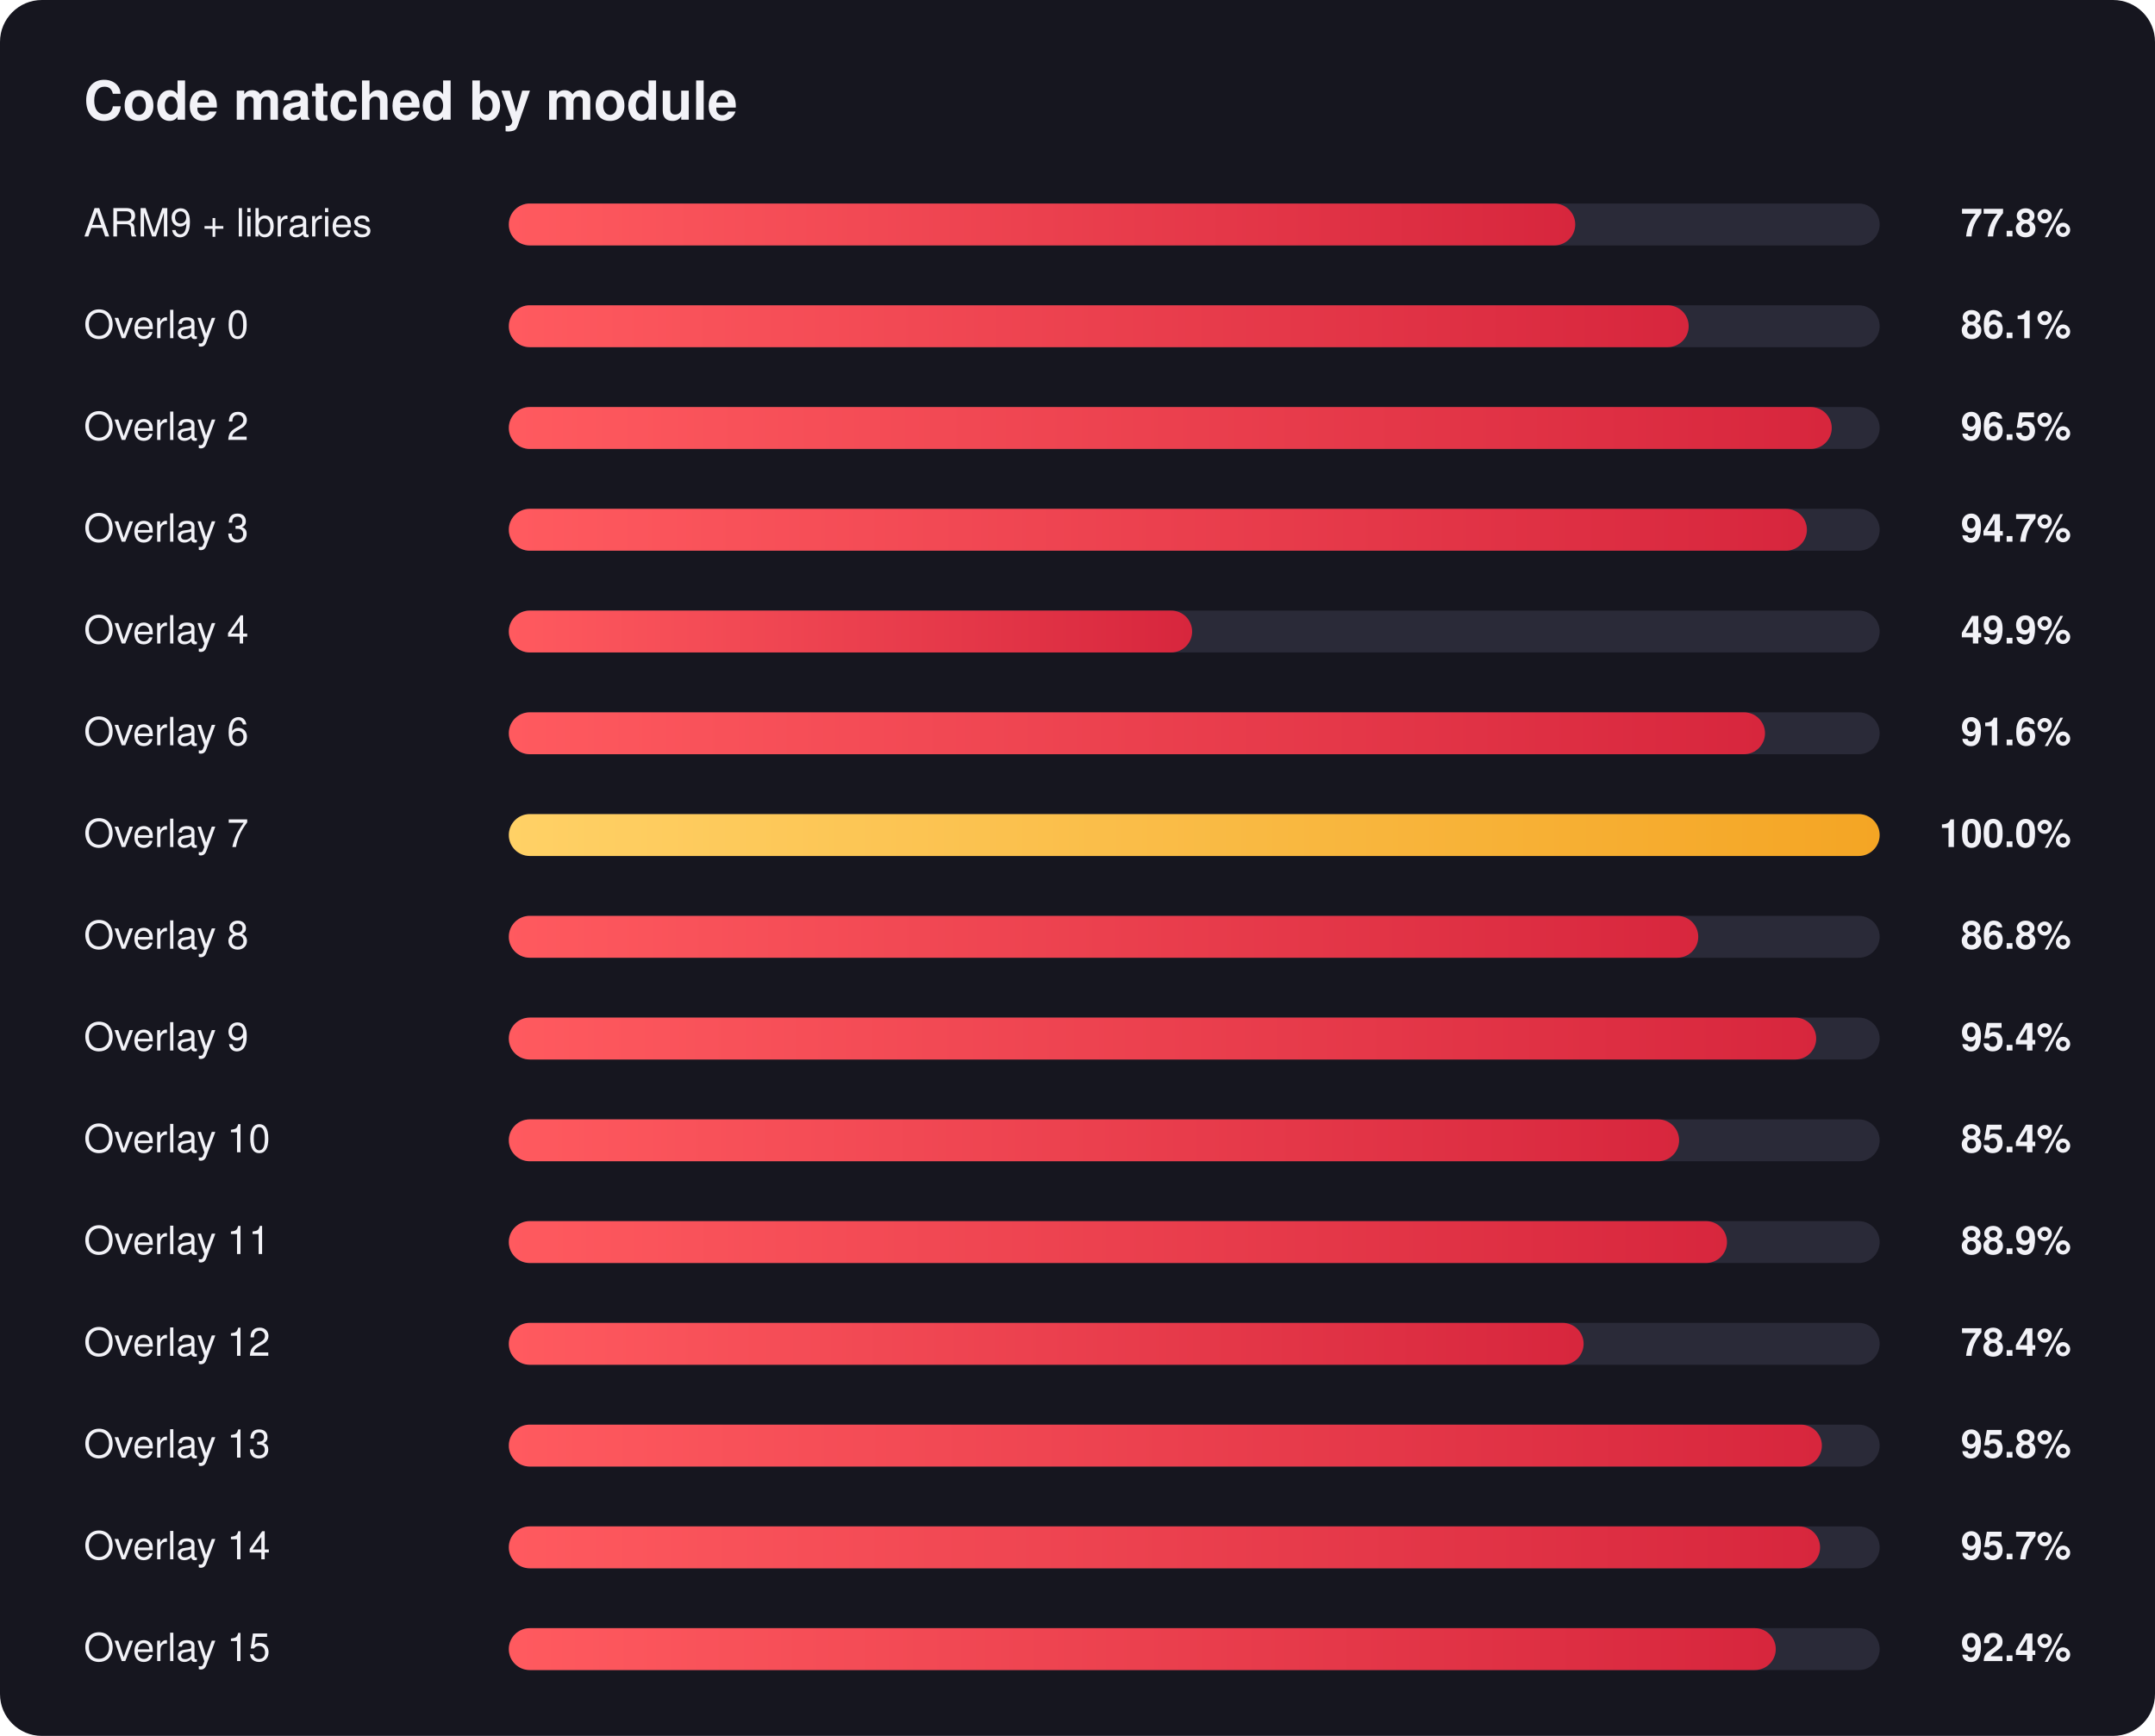
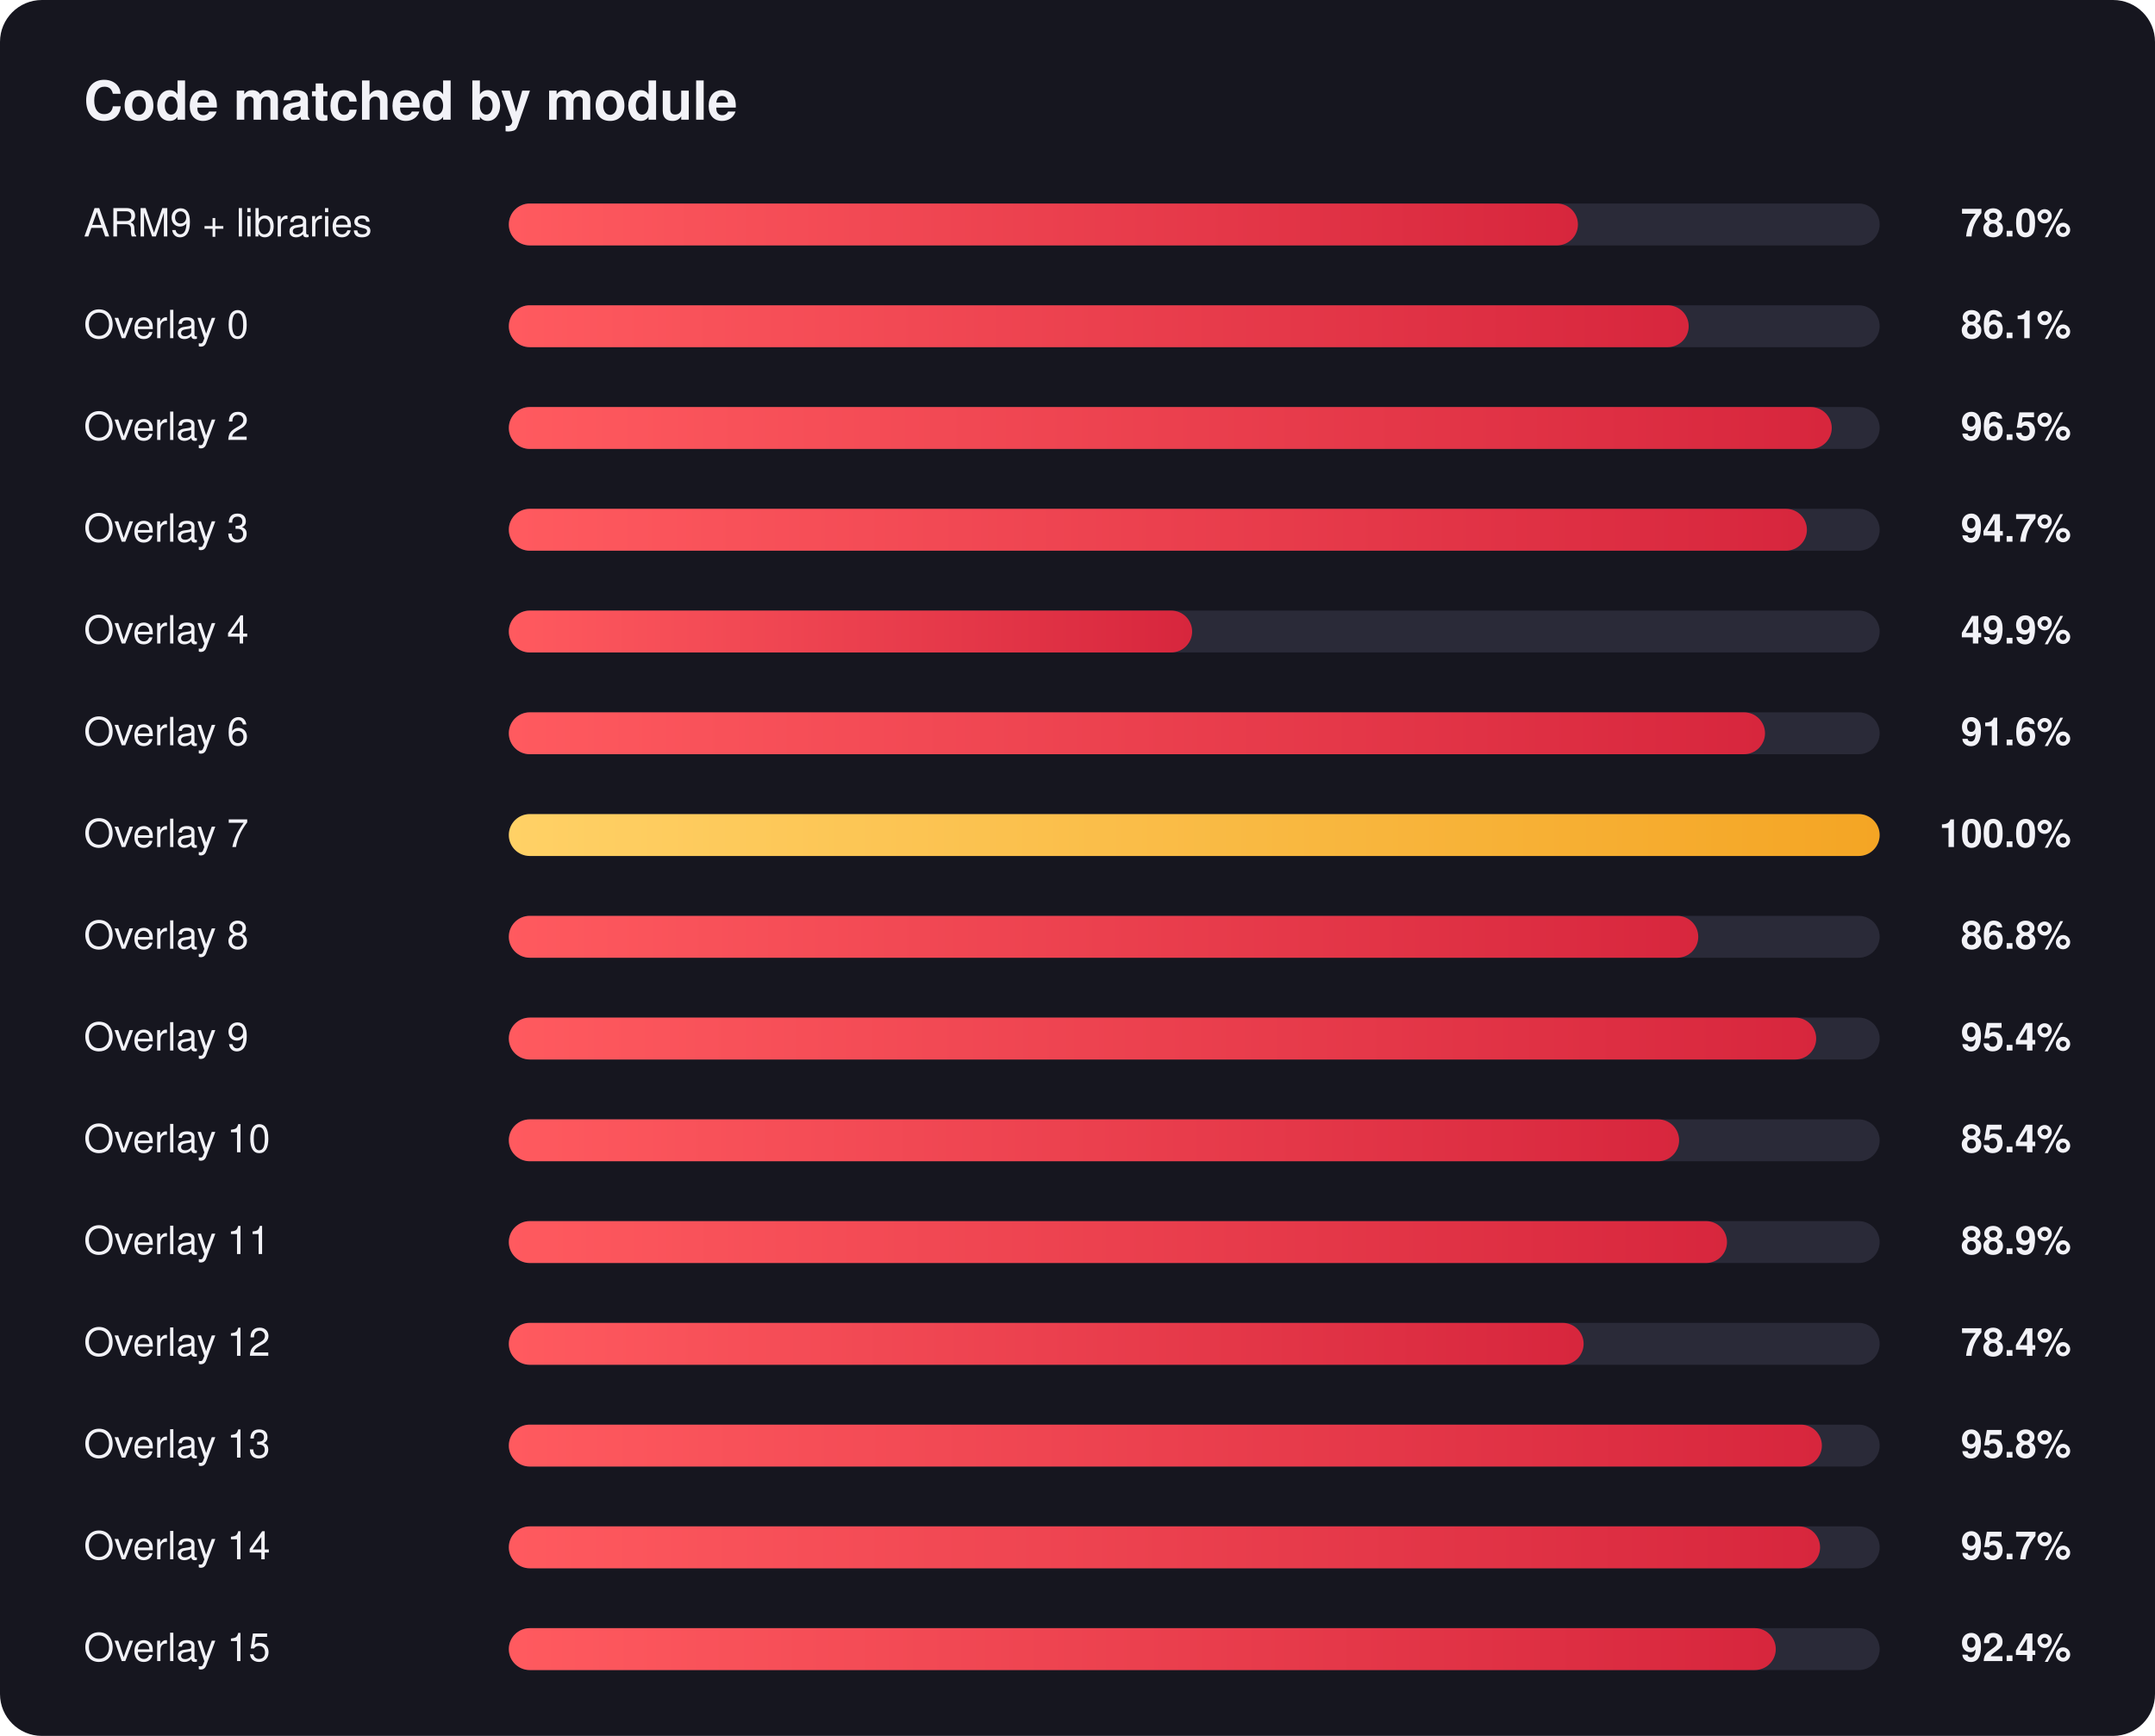
<svg xmlns="http://www.w3.org/2000/svg" width="720" height="580" viewBox="0 0 720 580" font-family="Segoe UI, Helvetica, Arial, sans-serif">
  <defs>
    <linearGradient id="red" x1="0" x2="1" y1="0" y2="0">
      <stop offset="0" stop-color="#ff5a5f" />
      <stop offset="1" stop-color="#d7263d" />
    </linearGradient>
    <linearGradient id="gold" x1="0" x2="1" y1="0" y2="0">
      <stop offset="0" stop-color="#ffd166" />
      <stop offset="1" stop-color="#f4a524" />
    </linearGradient>
  </defs>
  <rect width="720" height="580" rx="14" fill="#16161f" />
  <text x="28" y="40" fill="#f2f2f7" font-size="18" font-weight="700">Code matched by module</text>
  <text x="28" y="79" fill="#f2f2f7" font-size="13">ARM9 + libraries</text>
-   <text x="692" y="79" fill="#f2f2f7" font-size="13" font-weight="600" text-anchor="end">77.8%</text>
+   <text x="692" y="79" fill="#f2f2f7" font-size="13" font-weight="600" text-anchor="end">78.0%</text>
  <rect x="170" y="68" width="458" height="14" rx="7.0" fill="#2a2a38" />
-   <rect x="170" y="68" width="356.3" height="14" rx="7.0" fill="url(#red)" />
+   <rect x="170" y="68" width="357.2" height="14" rx="7.0" fill="url(#red)" />
  <text x="28" y="113" fill="#f2f2f7" font-size="13">Overlay 0</text>
  <text x="692" y="113" fill="#f2f2f7" font-size="13" font-weight="600" text-anchor="end">86.1%</text>
  <rect x="170" y="102" width="458" height="14" rx="7.0" fill="#2a2a38" />
  <rect x="170" y="102" width="394.2" height="14" rx="7.0" fill="url(#red)" />
  <text x="28" y="147" fill="#f2f2f7" font-size="13">Overlay 2</text>
  <text x="692" y="147" fill="#f2f2f7" font-size="13" font-weight="600" text-anchor="end">96.5%</text>
  <rect x="170" y="136" width="458" height="14" rx="7.0" fill="#2a2a38" />
  <rect x="170" y="136" width="442.0" height="14" rx="7.0" fill="url(#red)" />
  <text x="28" y="181" fill="#f2f2f7" font-size="13">Overlay 3</text>
  <text x="692" y="181" fill="#f2f2f7" font-size="13" font-weight="600" text-anchor="end">94.7%</text>
  <rect x="170" y="170" width="458" height="14" rx="7.0" fill="#2a2a38" />
  <rect x="170" y="170" width="433.7" height="14" rx="7.0" fill="url(#red)" />
  <text x="28" y="215" fill="#f2f2f7" font-size="13">Overlay 4</text>
  <text x="692" y="215" fill="#f2f2f7" font-size="13" font-weight="600" text-anchor="end">49.9%</text>
  <rect x="170" y="204" width="458" height="14" rx="7.0" fill="#2a2a38" />
  <rect x="170" y="204" width="228.3" height="14" rx="7.0" fill="url(#red)" />
  <text x="28" y="249" fill="#f2f2f7" font-size="13">Overlay 6</text>
  <text x="692" y="249" fill="#f2f2f7" font-size="13" font-weight="600" text-anchor="end">91.6%</text>
  <rect x="170" y="238" width="458" height="14" rx="7.0" fill="#2a2a38" />
  <rect x="170" y="238" width="419.7" height="14" rx="7.0" fill="url(#red)" />
  <text x="28" y="283" fill="#f2f2f7" font-size="13">Overlay 7</text>
  <text x="692" y="283" fill="#f2f2f7" font-size="13" font-weight="600" text-anchor="end">100.0%</text>
  <rect x="170" y="272" width="458" height="14" rx="7.0" fill="#2a2a38" />
  <rect x="170" y="272" width="458.0" height="14" rx="7.0" fill="url(#gold)" />
  <text x="28" y="317" fill="#f2f2f7" font-size="13">Overlay 8</text>
  <text x="692" y="317" fill="#f2f2f7" font-size="13" font-weight="600" text-anchor="end">86.8%</text>
  <rect x="170" y="306" width="458" height="14" rx="7.0" fill="#2a2a38" />
  <rect x="170" y="306" width="397.4" height="14" rx="7.0" fill="url(#red)" />
  <text x="28" y="351" fill="#f2f2f7" font-size="13">Overlay 9</text>
  <text x="692" y="351" fill="#f2f2f7" font-size="13" font-weight="600" text-anchor="end">95.4%</text>
  <rect x="170" y="340" width="458" height="14" rx="7.0" fill="#2a2a38" />
  <rect x="170" y="340" width="436.8" height="14" rx="7.0" fill="url(#red)" />
  <text x="28" y="385" fill="#f2f2f7" font-size="13">Overlay 10</text>
  <text x="692" y="385" fill="#f2f2f7" font-size="13" font-weight="600" text-anchor="end">85.4%</text>
  <rect x="170" y="374" width="458" height="14" rx="7.0" fill="#2a2a38" />
  <rect x="170" y="374" width="391.0" height="14" rx="7.0" fill="url(#red)" />
  <text x="28" y="419" fill="#f2f2f7" font-size="13">Overlay 11</text>
  <text x="692" y="419" fill="#f2f2f7" font-size="13" font-weight="600" text-anchor="end">88.9%</text>
  <rect x="170" y="408" width="458" height="14" rx="7.0" fill="#2a2a38" />
  <rect x="170" y="408" width="407.0" height="14" rx="7.0" fill="url(#red)" />
  <text x="28" y="453" fill="#f2f2f7" font-size="13">Overlay 12</text>
  <text x="692" y="453" fill="#f2f2f7" font-size="13" font-weight="600" text-anchor="end">78.4%</text>
  <rect x="170" y="442" width="458" height="14" rx="7.0" fill="#2a2a38" />
  <rect x="170" y="442" width="359.1" height="14" rx="7.0" fill="url(#red)" />
  <text x="28" y="487" fill="#f2f2f7" font-size="13">Overlay 13</text>
  <text x="692" y="487" fill="#f2f2f7" font-size="13" font-weight="600" text-anchor="end">95.8%</text>
  <rect x="170" y="476" width="458" height="14" rx="7.0" fill="#2a2a38" />
  <rect x="170" y="476" width="438.7" height="14" rx="7.0" fill="url(#red)" />
  <text x="28" y="521" fill="#f2f2f7" font-size="13">Overlay 14</text>
  <text x="692" y="521" fill="#f2f2f7" font-size="13" font-weight="600" text-anchor="end">95.7%</text>
  <rect x="170" y="510" width="458" height="14" rx="7.0" fill="#2a2a38" />
  <rect x="170" y="510" width="438.1" height="14" rx="7.0" fill="url(#red)" />
  <text x="28" y="555" fill="#f2f2f7" font-size="13">Overlay 15</text>
  <text x="692" y="555" fill="#f2f2f7" font-size="13" font-weight="600" text-anchor="end">92.4%</text>
  <rect x="170" y="544" width="458" height="14" rx="7.0" fill="#2a2a38" />
  <rect x="170" y="544" width="423.3" height="14" rx="7.0" fill="url(#red)" />
</svg>
